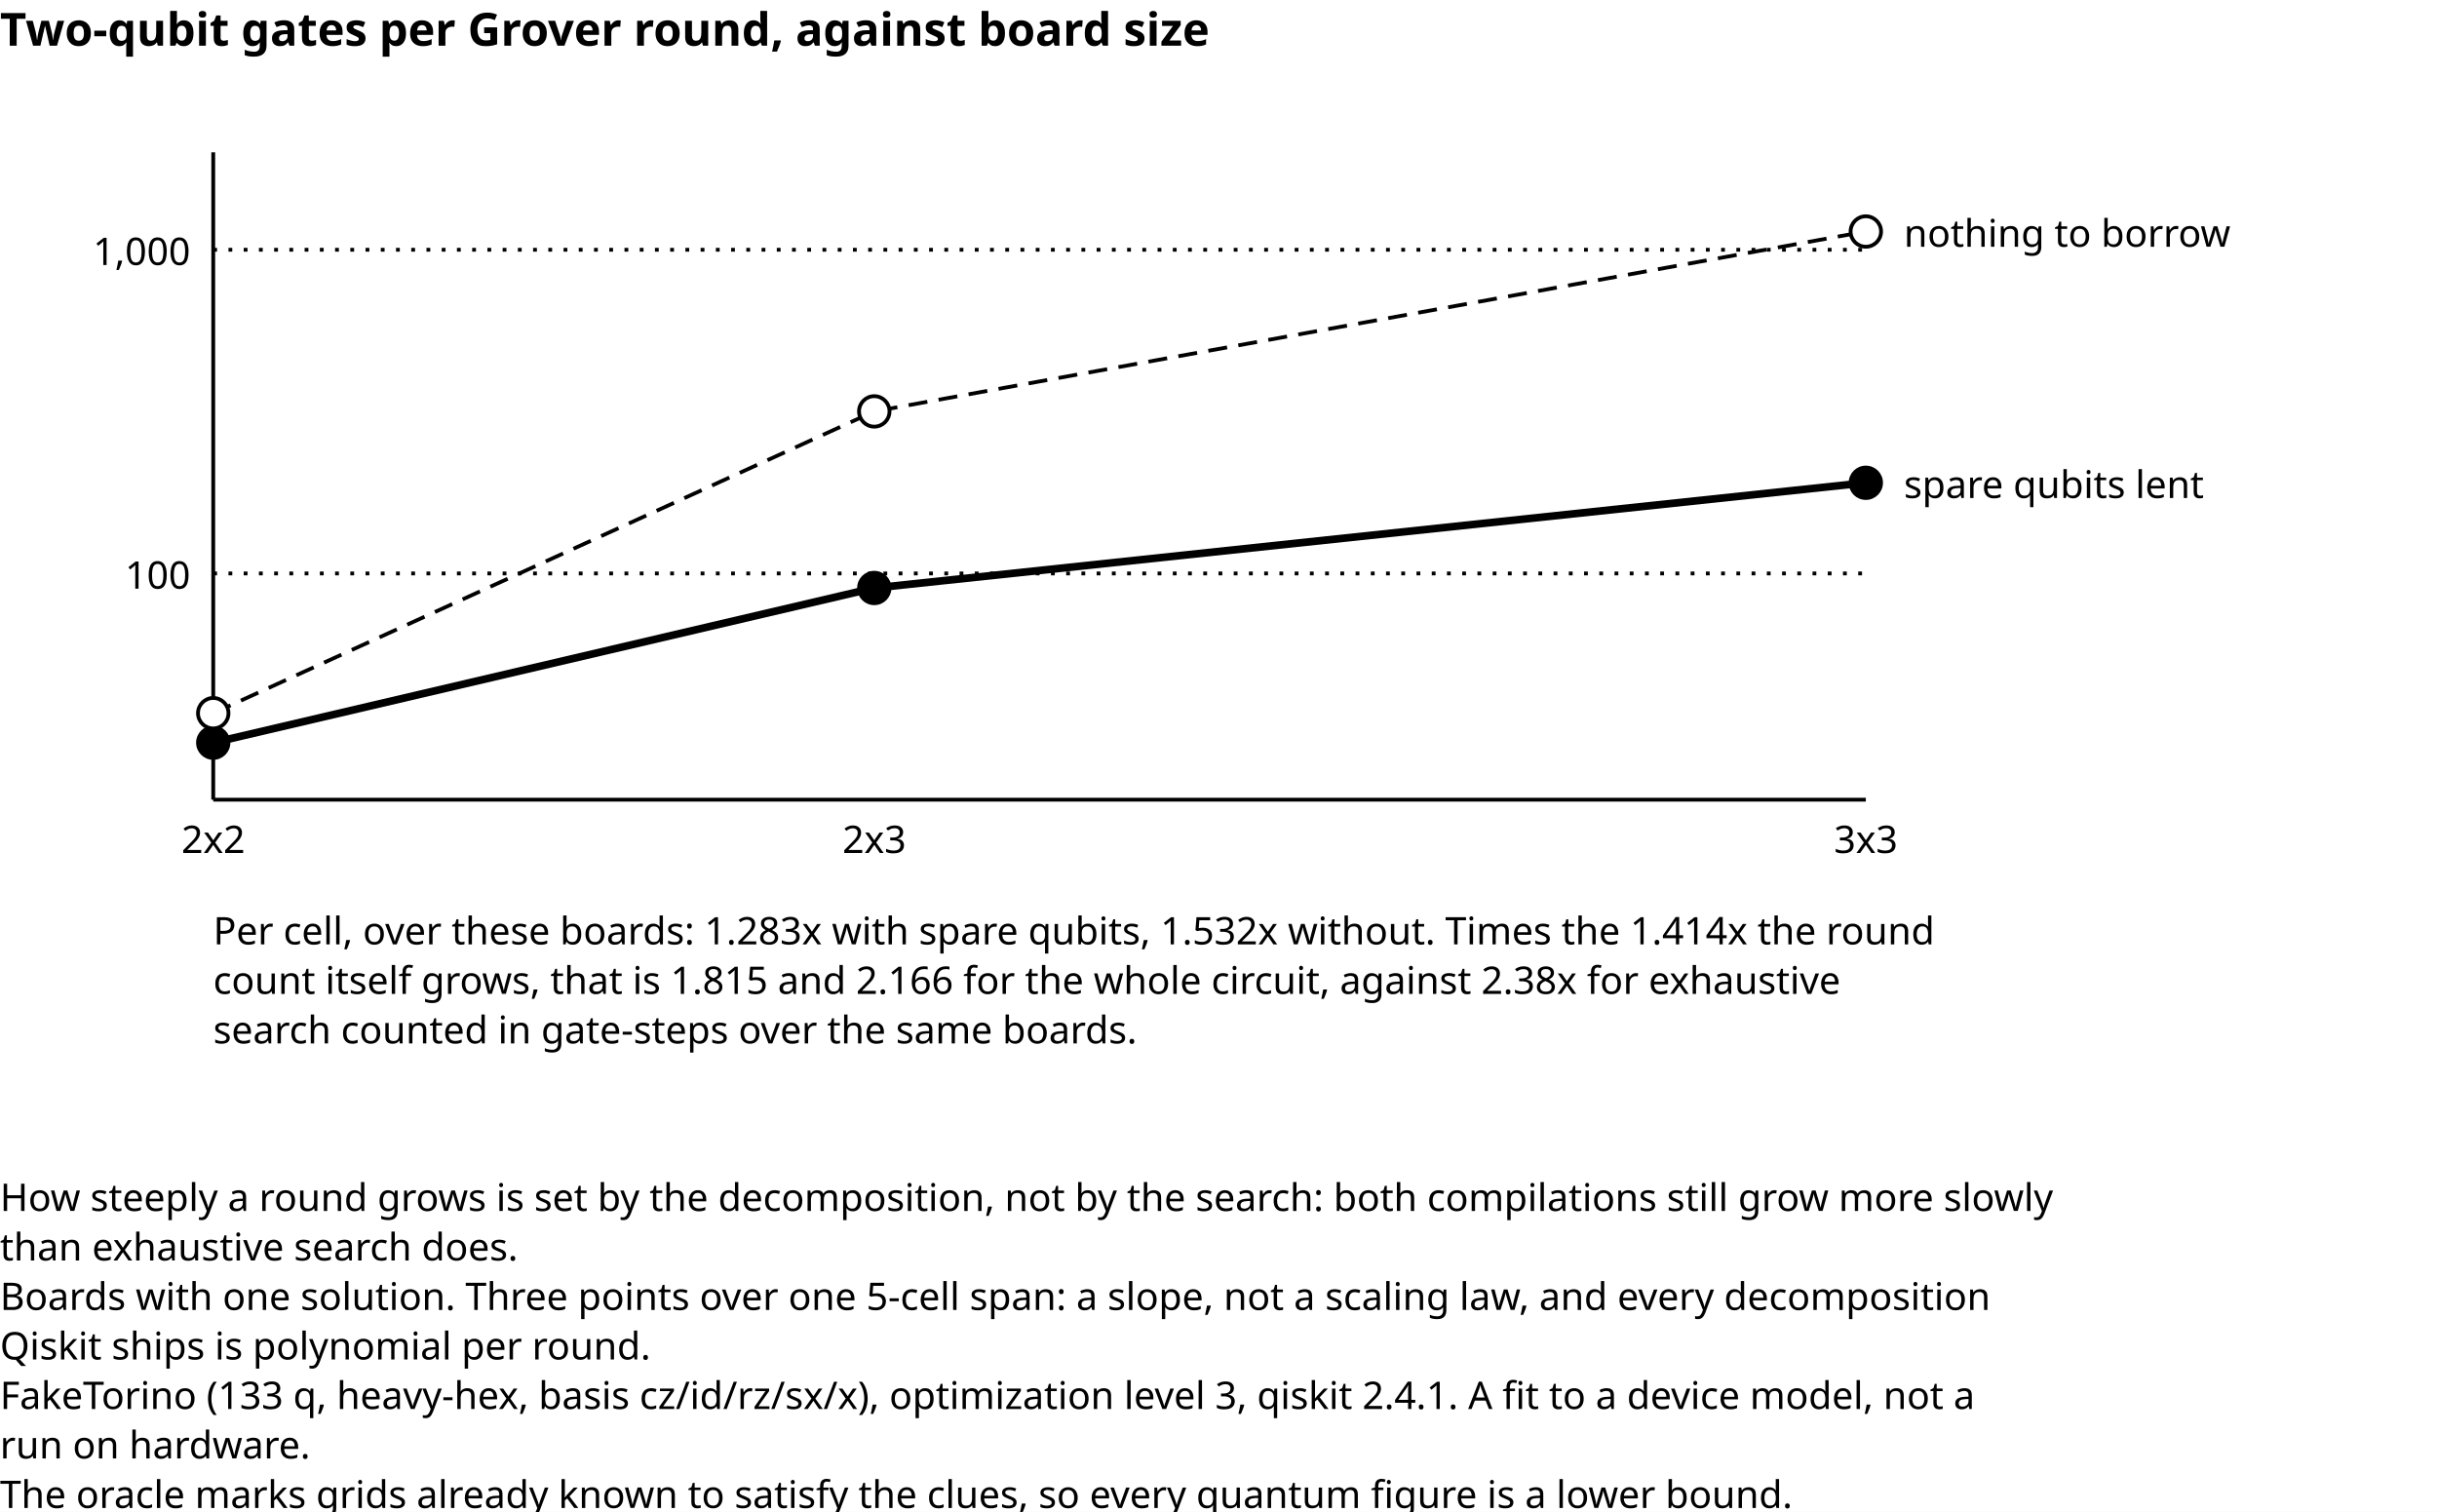
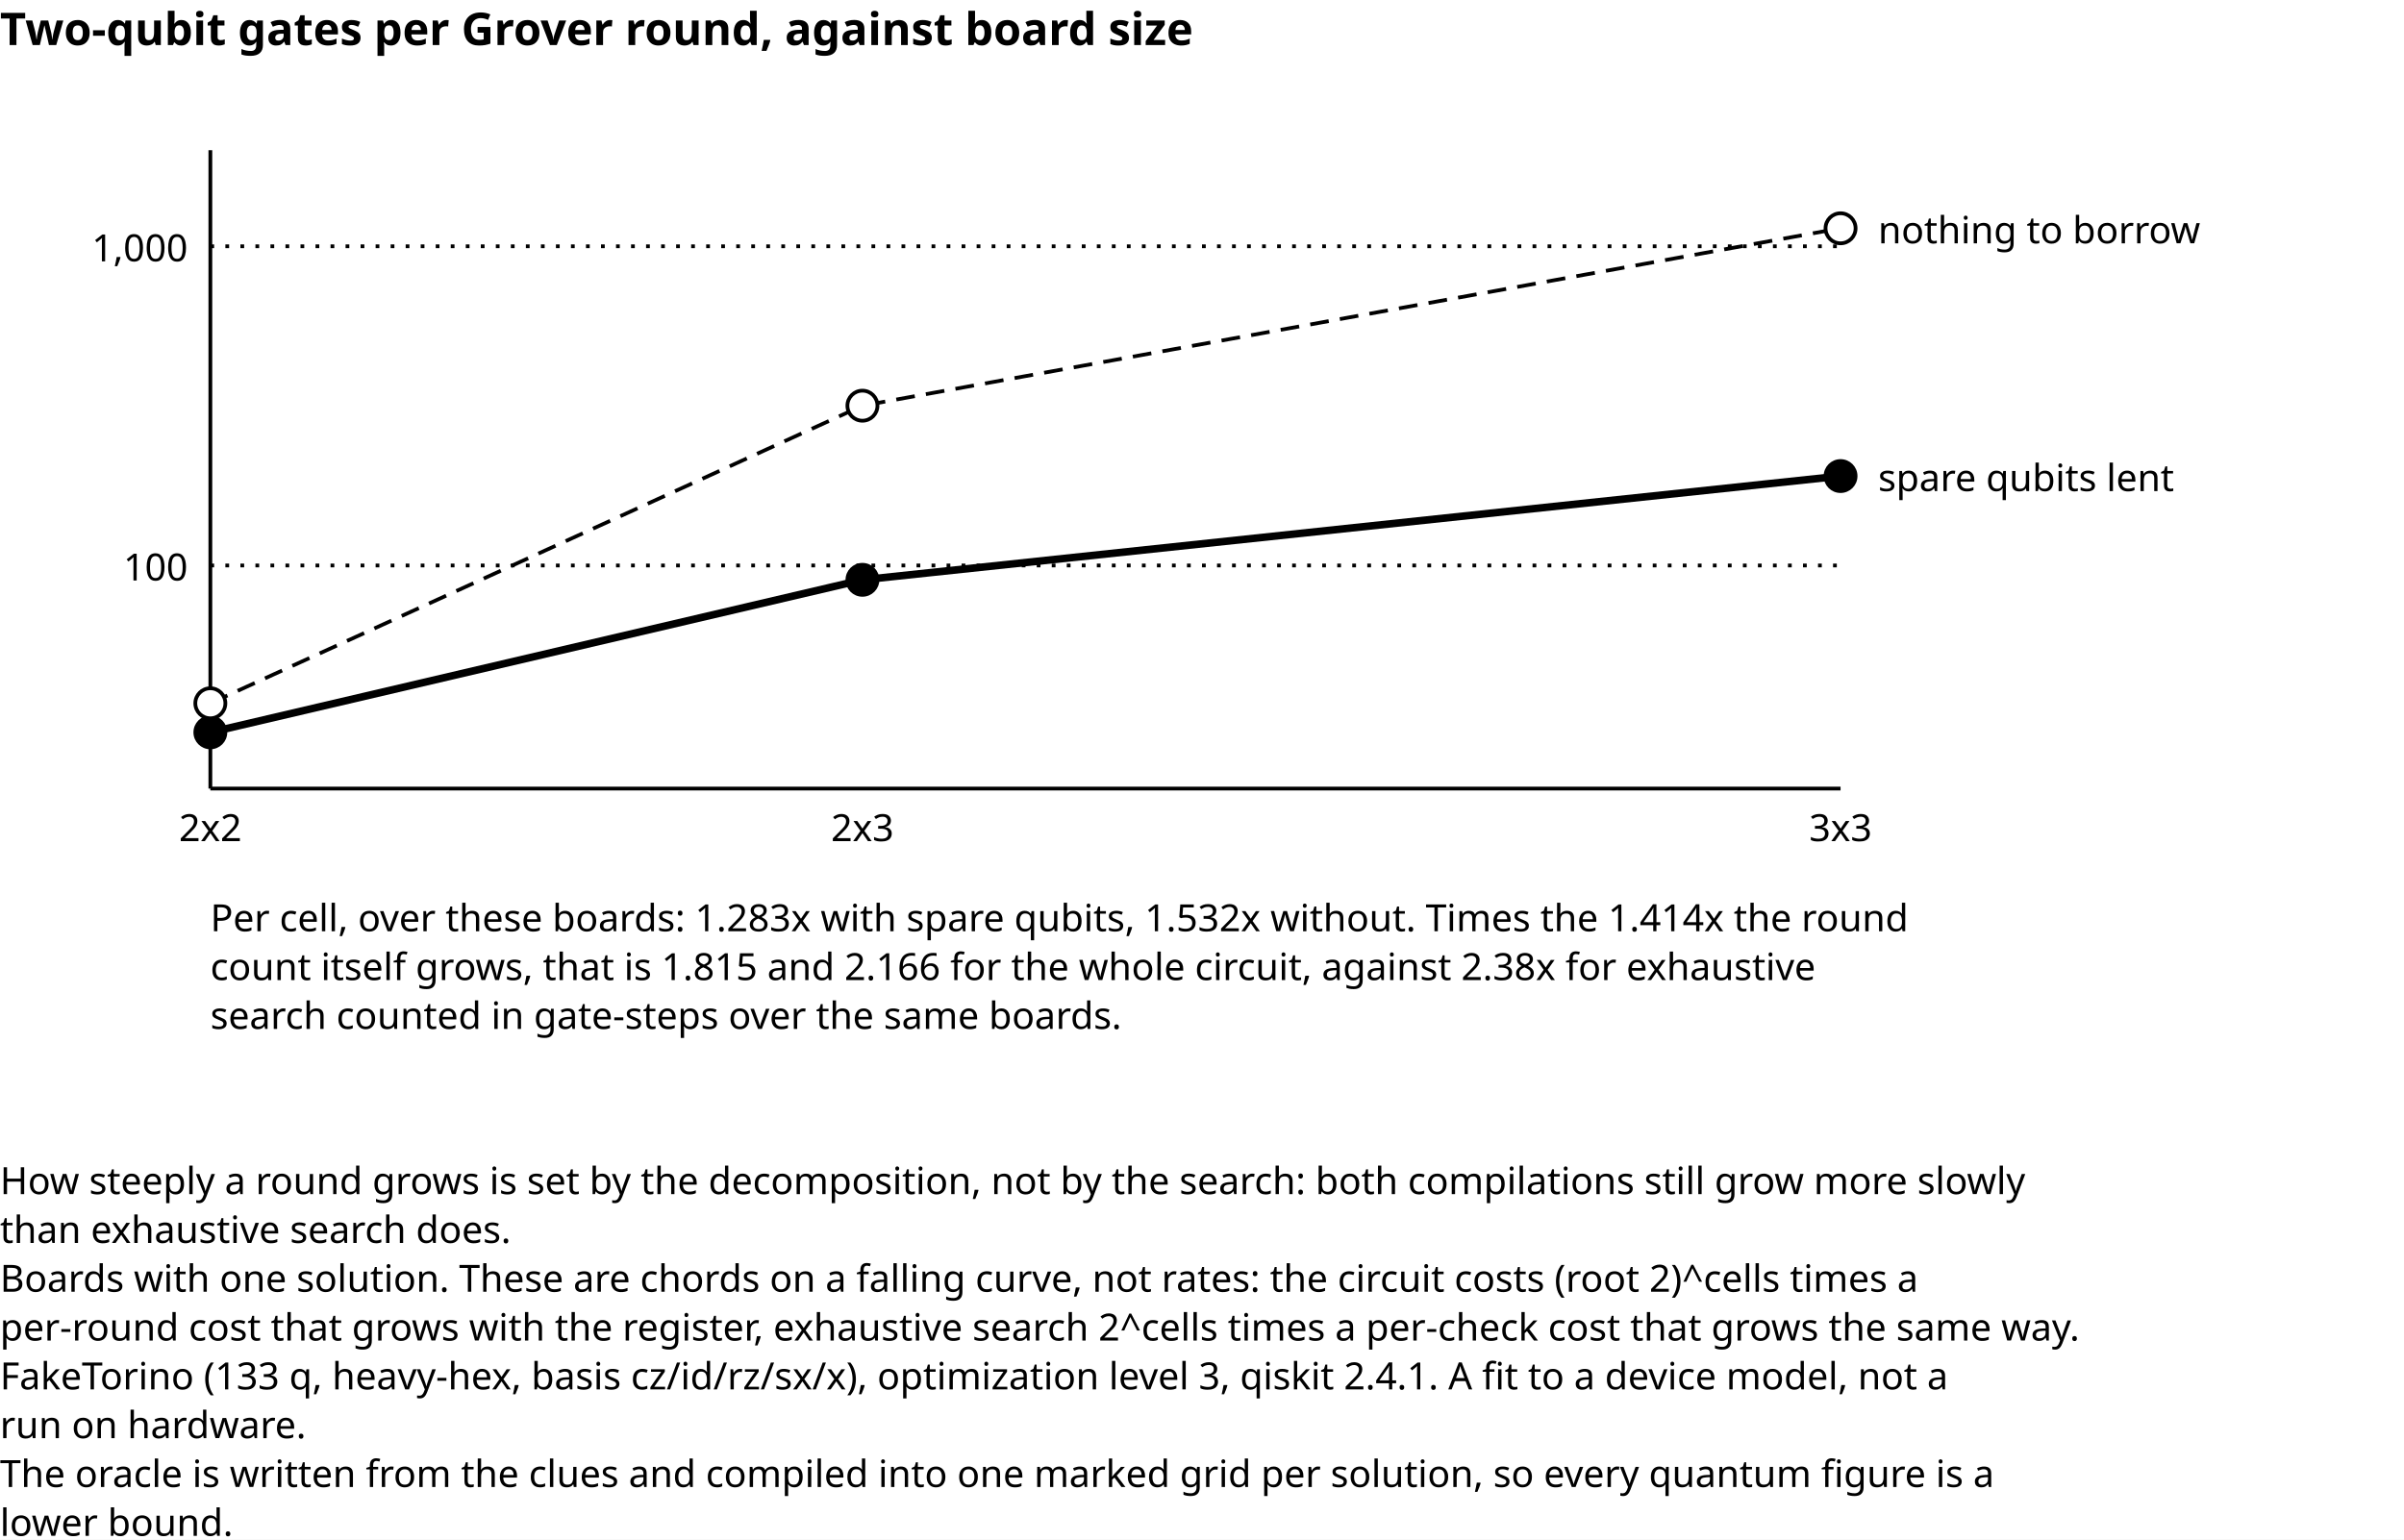
- <svg xmlns="http://www.w3.org/2000/svg" viewBox="0 0 640 397" width="640" height="397" role="img" aria-label="Two-qubit gates per Grover round, against board size. How steeply a round grows is set by the decomposition, not by the search: both compilations still grow more slowly than exhaustive search does. Boards with one solution. Three points over one 5-cell span: a slope, not a scaling law, and every decomposition Qiskit ships is polynomial per round. FakeTorino (133 q, heavy-hex, basis cz/id/rz/sx/x), optimization level 3, qiskit 2.4.1. A fit to a device model, not a run on hardware. The oracle marks grids already known to satisfy the clues, so every quantum figure is a lower bound.">
+ <svg xmlns="http://www.w3.org/2000/svg" viewBox="0 0 640 410" width="640" height="410" role="img" aria-label="Two-qubit gates per Grover round, against board size. How steeply a round grows is set by the decomposition, not by the search: both compilations still grow more slowly than exhaustive search does. Boards with one solution. These are chords on a falling curve, not rates: the circuit costs (root 2)^cells times a per-round cost that grows with the register, exhaustive search 2^cells times a per-check cost that grows the same way. FakeTorino (133 q, heavy-hex, basis cz/id/rz/sx/x), optimization level 3, qiskit 2.4.1. A fit to a device model, not a run on hardware. The oracle is written from the clues and compiled into one marked grid per solution, so every quantum figure is a lower bound.">
  <defs>
    <pattern id="stipple" width="4" height="4" patternUnits="userSpaceOnUse">
      <rect width="4" height="4" fill="#fff" />
      <rect width="1" height="1" fill="#000" />
      <rect x="2" y="2" width="1" height="1" fill="#000" />
    </pattern>
  </defs>
-   <rect width="640" height="397" fill="#fff" />
+   <rect width="640" height="410" fill="#fff" />
  <text x="0" y="12" font-family="Geneva, Verdana, sans-serif" font-size="12" font-weight="700" fill="#000" text-anchor="start">Two-qubit gates per Grover round, against board size</text>
  <g transform="translate(0,26)">
    <line x1="56" y1="124.588" x2="490" y2="124.588" stroke="#000" stroke-width="1" stroke-dasharray="1 3" />
    <text x="50" y="128.588" font-family="Geneva, Verdana, sans-serif" font-size="10" font-weight="400" fill="#000" text-anchor="end">100</text>
    <line x1="56" y1="39.588" x2="490" y2="39.588" stroke="#000" stroke-width="1" stroke-dasharray="1 3" />
    <text x="50" y="43.588" font-family="Geneva, Verdana, sans-serif" font-size="10" font-weight="400" fill="#000" text-anchor="end">1,000</text>
    <line x1="56" y1="14" x2="56" y2="184" stroke="#000" />
    <line x1="56" y1="184" x2="490" y2="184" stroke="#000" />
    <text x="56" y="198" font-family="Geneva, Verdana, sans-serif" font-size="10" font-weight="400" fill="#000" text-anchor="middle">2x2</text>
    <text x="229.6" y="198" font-family="Geneva, Verdana, sans-serif" font-size="10" font-weight="400" fill="#000" text-anchor="middle">2x3</text>
    <text x="490" y="198" font-family="Geneva, Verdana, sans-serif" font-size="10" font-weight="400" fill="#000" text-anchor="middle">3x3</text>
    <path d="M56,169.032 L229.6,128.409 L490,100.779" fill="none" stroke="#000" stroke-width="2" />
    <circle cx="56" cy="169.032" r="4" fill="#000" stroke="#000" />
    <circle cx="229.6" cy="128.409" r="4" fill="#000" stroke="#000" />
    <circle cx="490" cy="100.779" r="4" fill="#000" stroke="#000" />
    <text x="500" y="104.779" font-family="Geneva, Verdana, sans-serif" font-size="10" font-weight="400" fill="#000" text-anchor="start">spare qubits lent</text>
    <path d="M56,161.29 L229.6,82.036 L490,34.794" fill="none" stroke="#000" stroke-width="1" stroke-dasharray="5 3" />
    <circle cx="56" cy="161.29" r="4" fill="#fff" stroke="#000" />
    <circle cx="229.6" cy="82.036" r="4" fill="#fff" stroke="#000" />
    <circle cx="490" cy="34.794" r="4" fill="#fff" stroke="#000" />
    <text x="500" y="38.794" font-family="Geneva, Verdana, sans-serif" font-size="10" font-weight="400" fill="#000" text-anchor="start">nothing to borrow</text>
    <text x="56" y="222" font-family="Geneva, Verdana, sans-serif" font-size="10" font-weight="400" fill="#000" text-anchor="start">Per cell, over these boards: 1.283x with spare qubits, 1.532x without. Times the 1.414x the round</text>
    <text x="56" y="235" font-family="Geneva, Verdana, sans-serif" font-size="10" font-weight="400" fill="#000" text-anchor="start">count itself grows, that is 1.815 and 2.166 for the whole circuit, against 2.38x for exhaustive</text>
    <text x="56" y="248" font-family="Geneva, Verdana, sans-serif" font-size="10" font-weight="400" fill="#000" text-anchor="start">search counted in gate-steps over the same boards.</text>
  </g>
  <text x="0" y="318" font-family="Geneva, Verdana, sans-serif" font-size="10" font-weight="400" fill="#000" text-anchor="start">How steeply a round grows is set by the decomposition, not by the search: both compilations still grow more slowly</text>
  <text x="0" y="331" font-family="Geneva, Verdana, sans-serif" font-size="10" font-weight="400" fill="#000" text-anchor="start">than exhaustive search does.</text>
-   <text x="0" y="344" font-family="Geneva, Verdana, sans-serif" font-size="10" font-weight="400" fill="#000" text-anchor="start">Boards with one solution. Three points over one 5-cell span: a slope, not a scaling law, and every decomposition</text>
-   <text x="0" y="357" font-family="Geneva, Verdana, sans-serif" font-size="10" font-weight="400" fill="#000" text-anchor="start">Qiskit ships is polynomial per round.</text>
+   <text x="0" y="344" font-family="Geneva, Verdana, sans-serif" font-size="10" font-weight="400" fill="#000" text-anchor="start">Boards with one solution. These are chords on a falling curve, not rates: the circuit costs (root 2)^cells times a</text>
+   <text x="0" y="357" font-family="Geneva, Verdana, sans-serif" font-size="10" font-weight="400" fill="#000" text-anchor="start">per-round cost that grows with the register, exhaustive search 2^cells times a per-check cost that grows the same way.</text>
  <text x="0" y="370" font-family="Geneva, Verdana, sans-serif" font-size="10" font-weight="400" fill="#000" text-anchor="start">FakeTorino (133 q, heavy-hex, basis cz/id/rz/sx/x), optimization level 3, qiskit 2.4.1. A fit to a device model, not a</text>
  <text x="0" y="383" font-family="Geneva, Verdana, sans-serif" font-size="10" font-weight="400" fill="#000" text-anchor="start">run on hardware.</text>
-   <text x="0" y="396" font-family="Geneva, Verdana, sans-serif" font-size="10" font-weight="400" fill="#000" text-anchor="start">The oracle marks grids already known to satisfy the clues, so every quantum figure is a lower bound.</text>
+   <text x="0" y="396" font-family="Geneva, Verdana, sans-serif" font-size="10" font-weight="400" fill="#000" text-anchor="start">The oracle is written from the clues and compiled into one marked grid per solution, so every quantum figure is a</text>
+   <text x="0" y="409" font-family="Geneva, Verdana, sans-serif" font-size="10" font-weight="400" fill="#000" text-anchor="start">lower bound.</text>
</svg>
